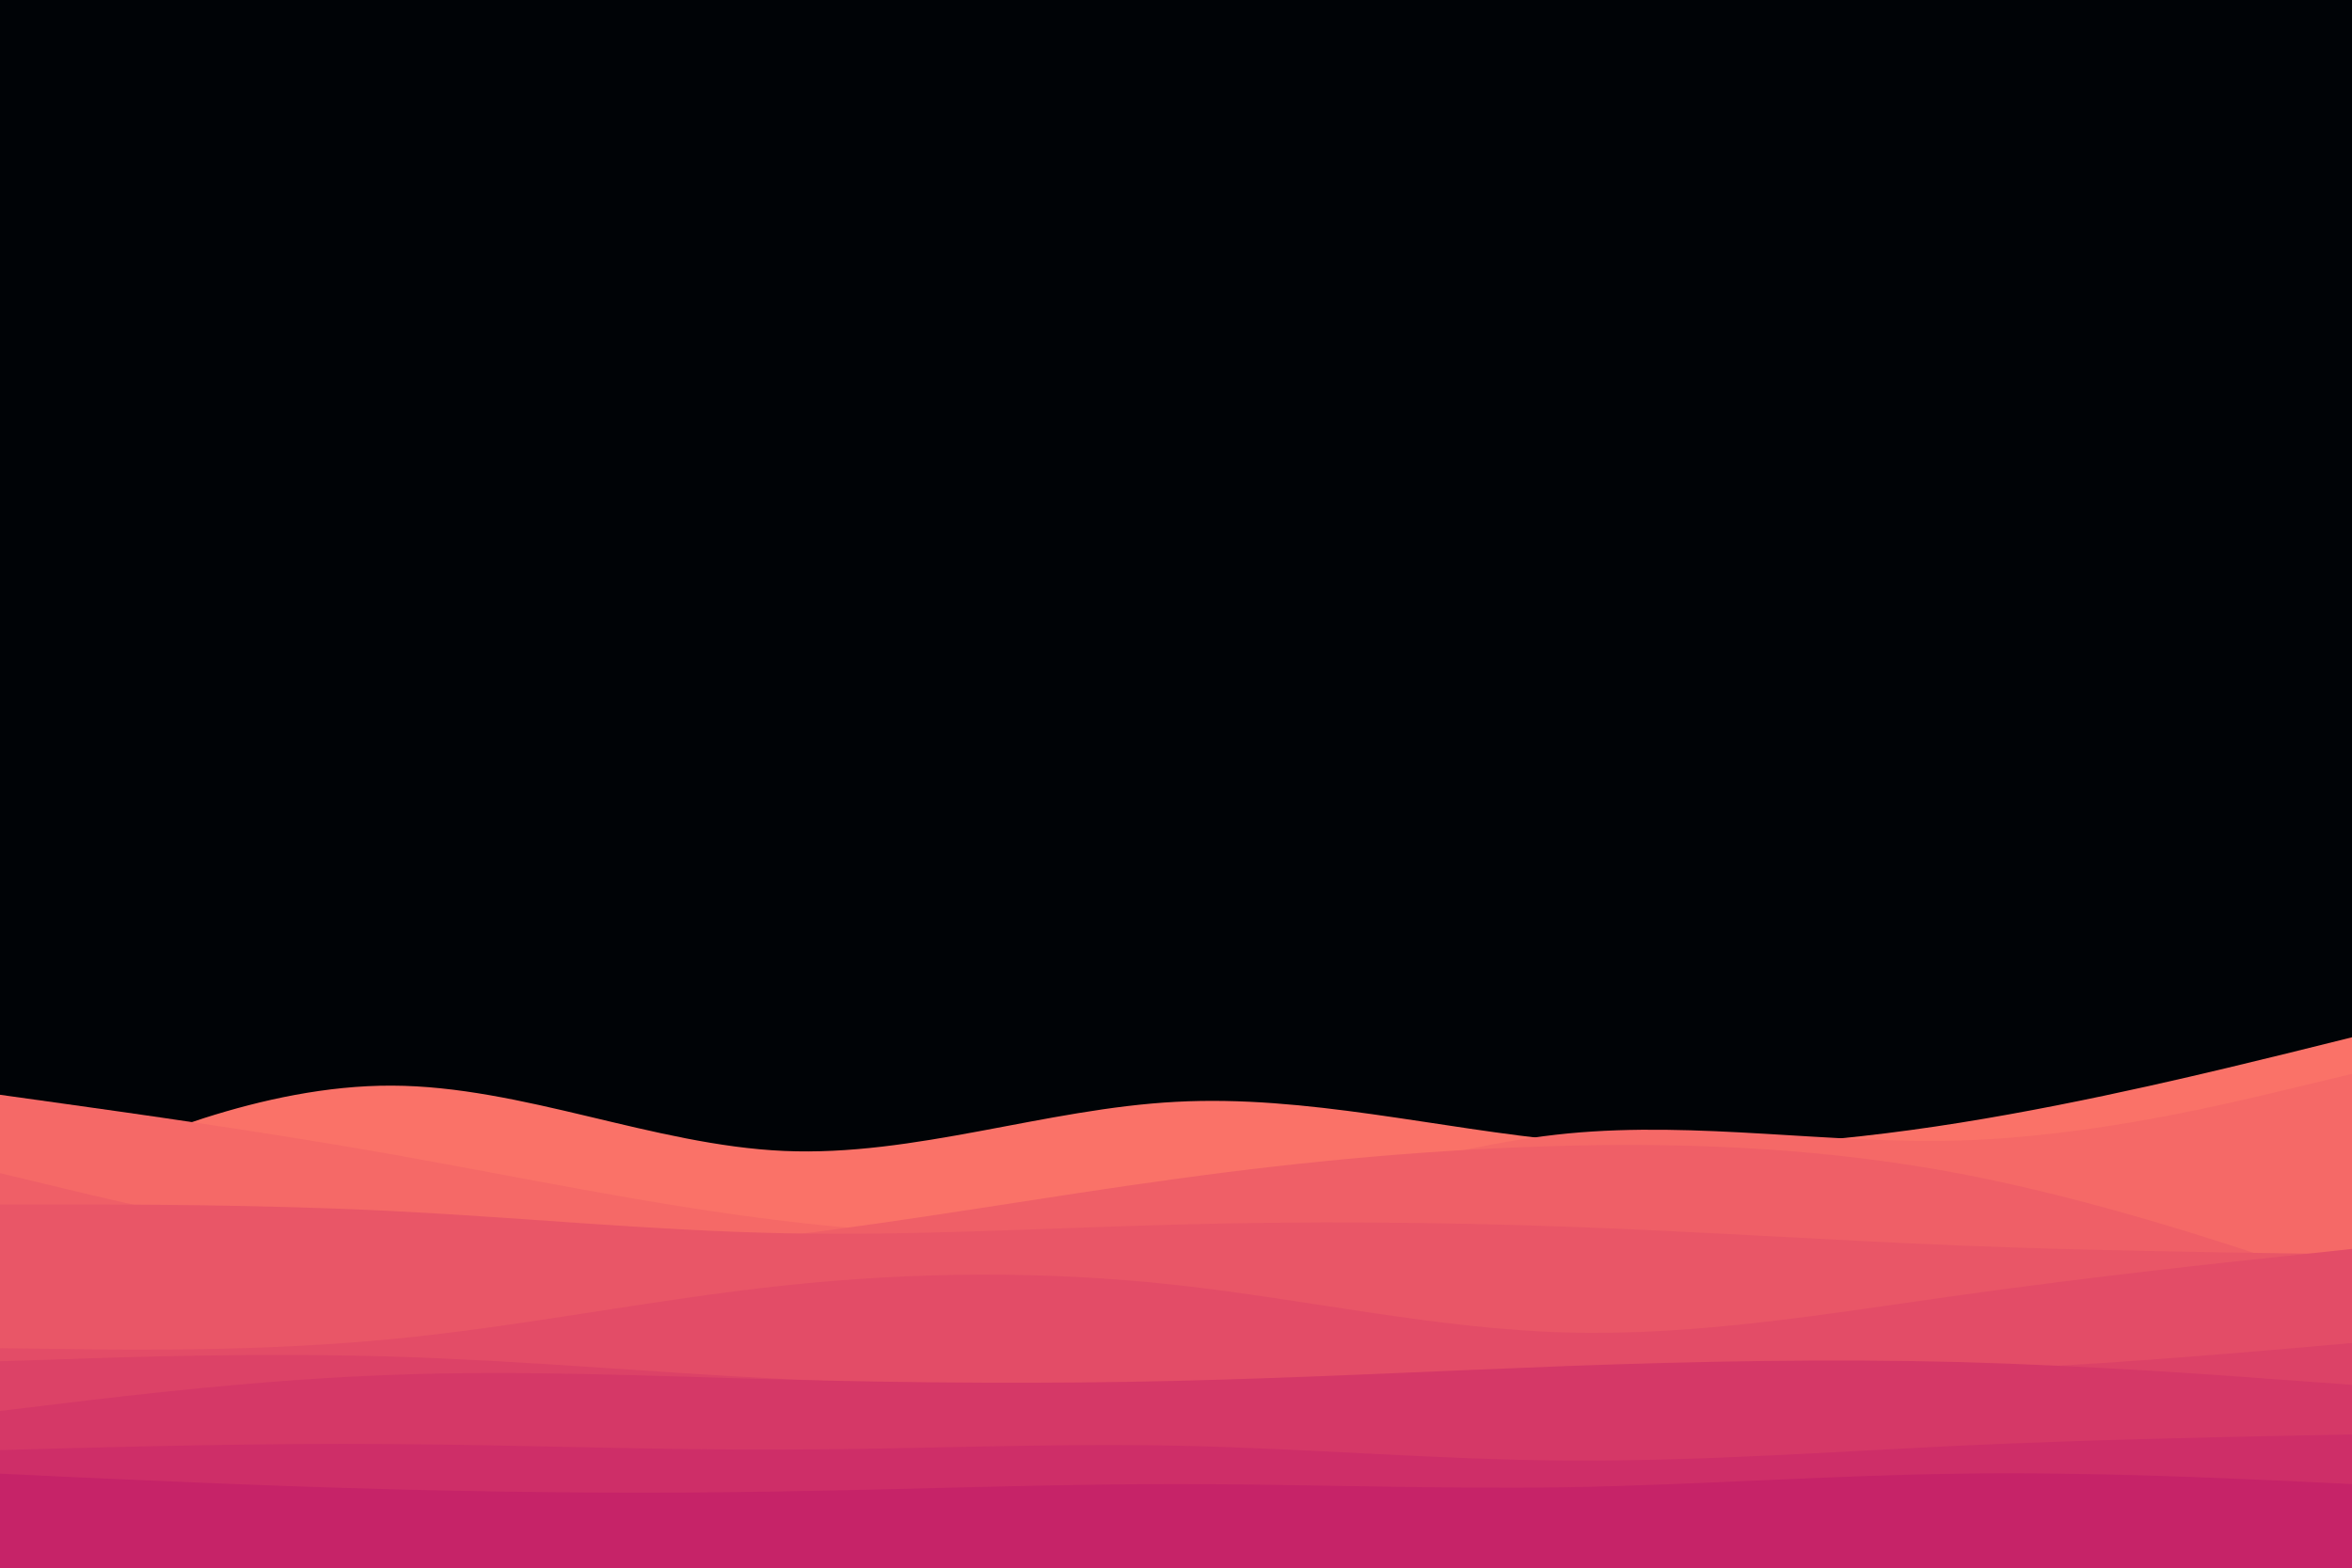
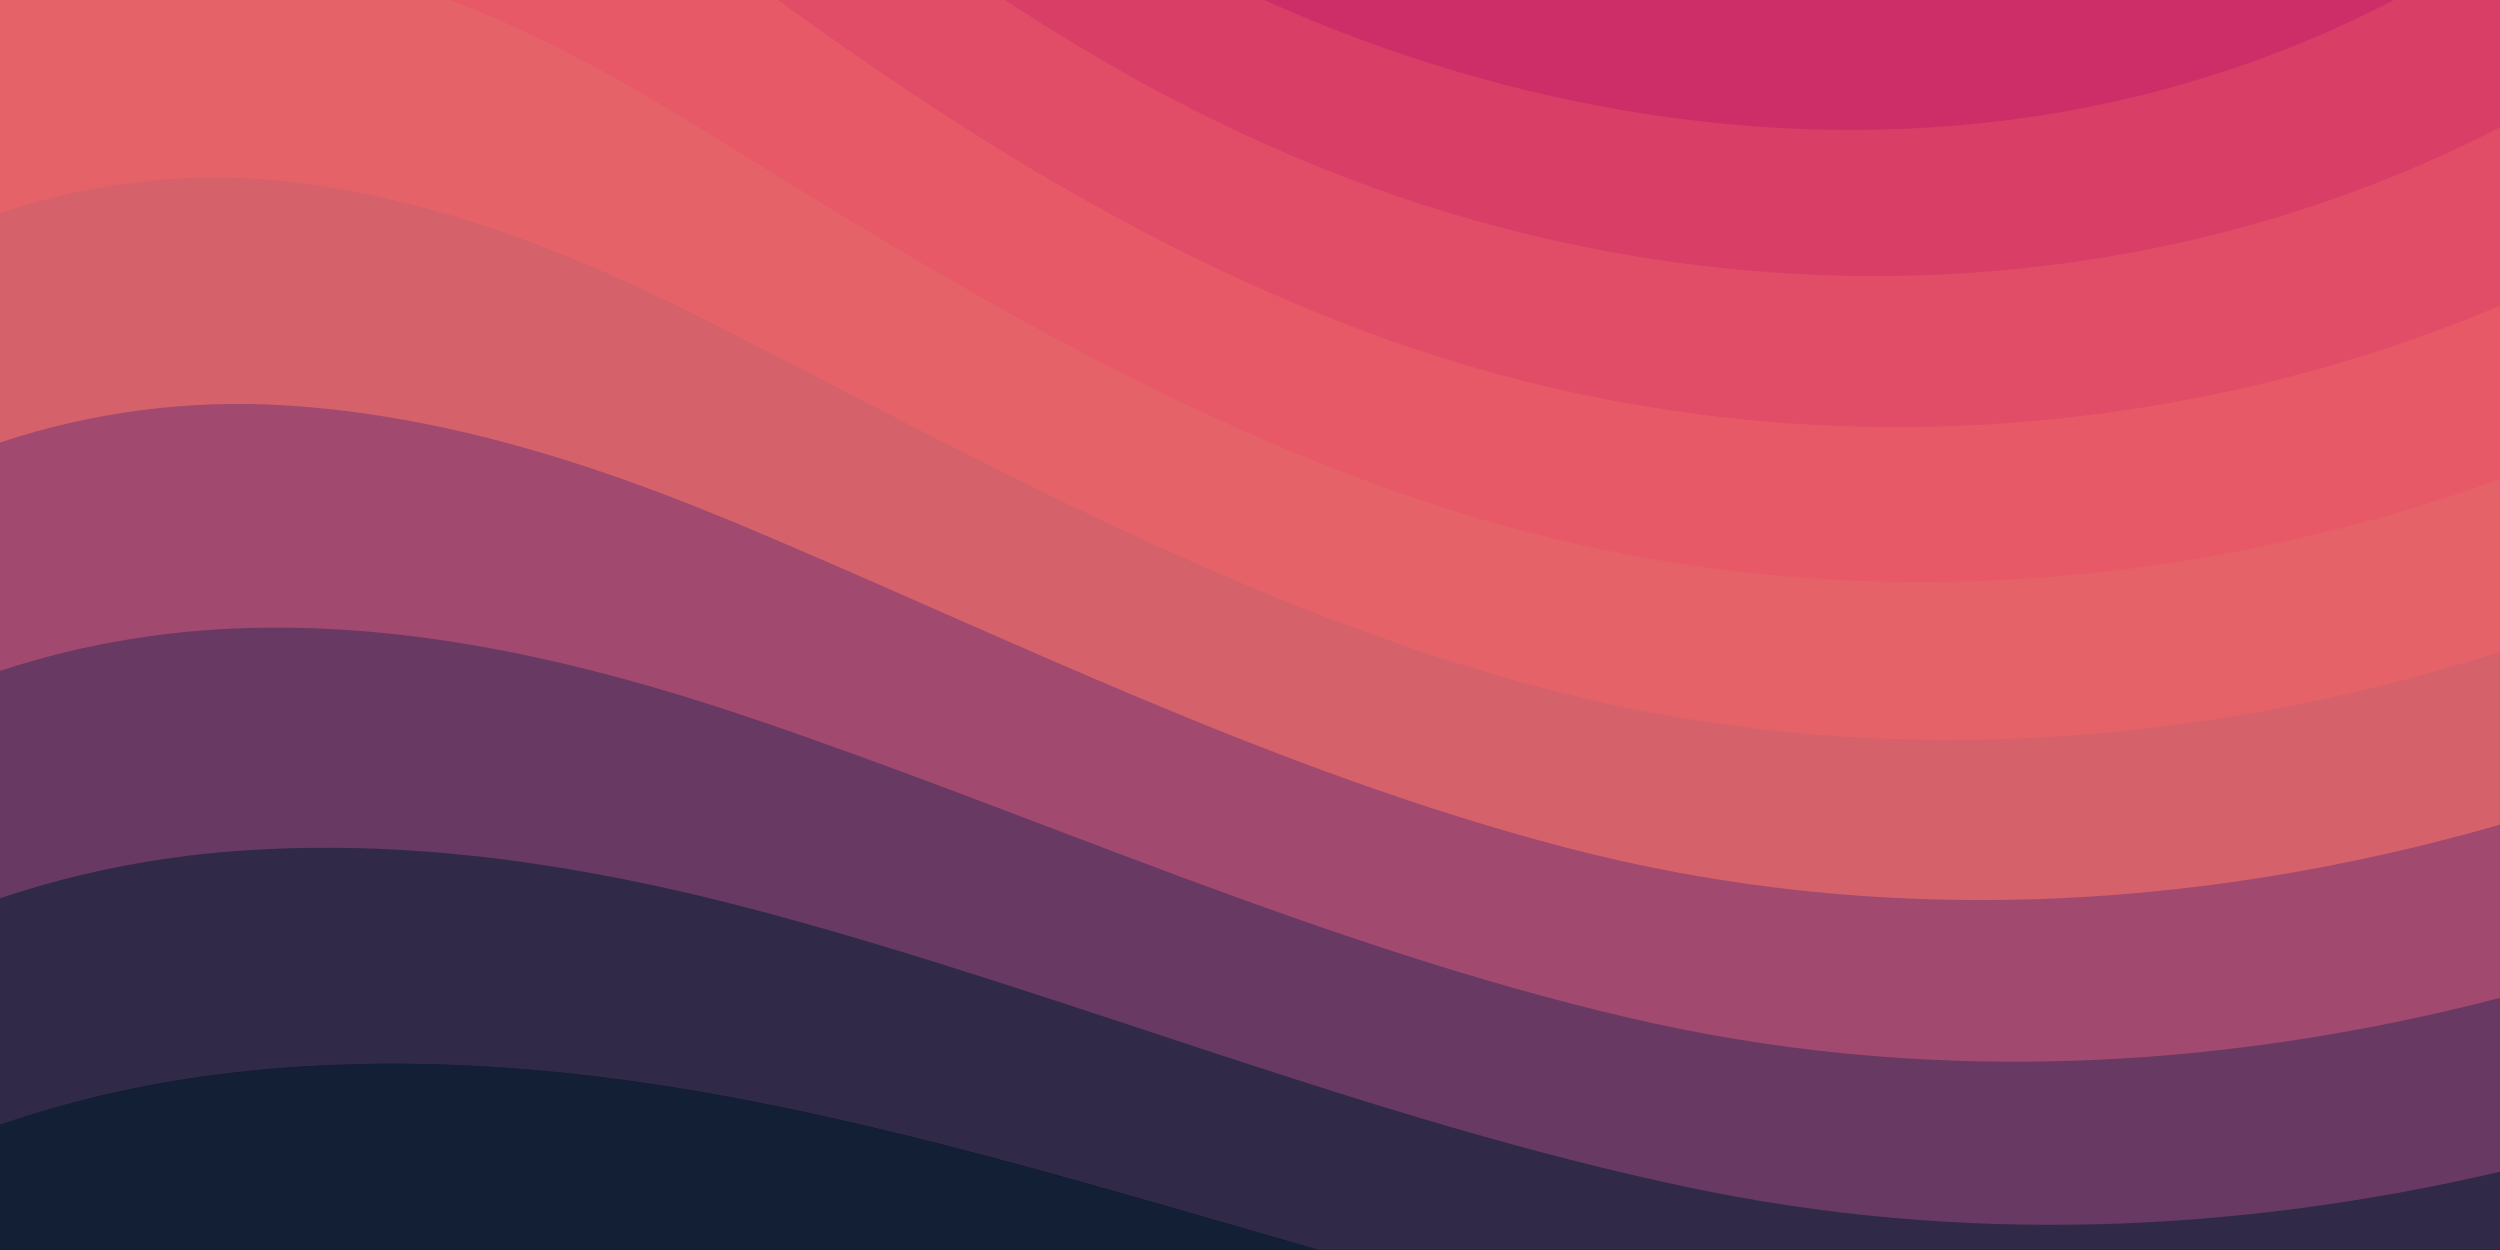
- <svg xmlns="http://www.w3.org/2000/svg" id="visual" viewBox="0 0 900 600" width="900" height="600" version="1.1">
-   <rect x="0" y="0" width="900" height="600" fill="#000306" />
-   <path d="M0 460L25 448.8C50 437.7 100 415.3 150 415.5C200 415.7 250 438.3 300 440.5C350 442.7 400 424.3 450 421.7C500 419 550 432 600 436.7C650 441.3 700 437.7 750 429.7C800 421.7 850 409.3 875 403.2L900 397L900 601L875 601C850 601 800 601 750 601C700 601 650 601 600 601C550 601 500 601 450 601C400 601 350 601 300 601C250 601 200 601 150 601C100 601 50 601 25 601L0 601Z" fill="#fa7268" />
-   <path d="M0 419L25 422.5C50 426 100 433 150 441.8C200 450.7 250 461.3 300 467.3C350 473.3 400 474.7 450 466C500 457.3 550 438.7 600 433.8C650 429 700 438 750 436.5C800 435 850 423 875 417L900 411L900 601L875 601C850 601 800 601 750 601C700 601 650 601 600 601C550 601 500 601 450 601C400 601 350 601 300 601C250 601 200 601 150 601C100 601 50 601 25 601L0 601Z" fill="#f56967" />
-   <path d="M0 449L25 455C50 461 100 473 150 477.5C200 482 250 479 300 473C350 467 400 458 450 451.2C500 444.3 550 439.7 600 438.5C650 437.3 700 439.7 750 449.2C800 458.7 850 475.3 875 483.7L900 492L900 601L875 601C850 601 800 601 750 601C700 601 650 601 600 601C550 601 500 601 450 601C400 601 350 601 300 601C250 601 200 601 150 601C100 601 50 601 25 601L0 601Z" fill="#ef5f67" />
-   <path d="M0 461L25 461C50 461 100 461 150 463.5C200 466 250 471 300 472C350 473 400 470 450 468.7C500 467.3 550 467.7 600 469.5C650 471.3 700 474.7 750 476.7C800 478.7 850 479.3 875 479.7L900 480L900 601L875 601C850 601 800 601 750 601C700 601 650 601 600 601C550 601 500 601 450 601C400 601 350 601 300 601C250 601 200 601 150 601C100 601 50 601 25 601L0 601Z" fill="#e95667" />
-   <path d="M0 516L25 516.3C50 516.7 100 517.3 150 512.5C200 507.7 250 497.3 300 492C350 486.7 400 486.3 450 491.8C500 497.3 550 508.7 600 510C650 511.3 700 502.7 750 495.7C800 488.7 850 483.3 875 480.7L900 478L900 601L875 601C850 601 800 601 750 601C700 601 650 601 600 601C550 601 500 601 450 601C400 601 350 601 300 601C250 601 200 601 150 601C100 601 50 601 25 601L0 601Z" fill="#e34c67" />
-   <path d="M0 521L25 520.2C50 519.3 100 517.7 150 519.2C200 520.7 250 525.3 300 527.8C350 530.3 400 530.7 450 529.8C500 529 550 527 600 526.3C650 525.7 700 526.3 750 524.5C800 522.7 850 518.3 875 516.2L900 514L900 601L875 601C850 601 800 601 750 601C700 601 650 601 600 601C550 601 500 601 450 601C400 601 350 601 300 601C250 601 200 601 150 601C100 601 50 601 25 601L0 601Z" fill="#dc4267" />
-   <path d="M0 540L25 537C50 534 100 528 150 526.2C200 524.3 250 526.7 300 528C350 529.3 400 529.7 450 528.5C500 527.3 550 524.7 600 522.8C650 521 700 520 750 521.3C800 522.7 850 526.3 875 528.2L900 530L900 601L875 601C850 601 800 601 750 601C700 601 650 601 600 601C550 601 500 601 450 601C400 601 350 601 300 601C250 601 200 601 150 601C100 601 50 601 25 601L0 601Z" fill="#d53867" />
-   <path d="M0 555L25 554.3C50 553.7 100 552.3 150 552.7C200 553 250 555 300 554.8C350 554.7 400 552.3 450 553.3C500 554.3 550 558.7 600 559C650 559.3 700 555.7 750 553.3C800 551 850 550 875 549.5L900 549L900 601L875 601C850 601 800 601 750 601C700 601 650 601 600 601C550 601 500 601 450 601C400 601 350 601 300 601C250 601 200 601 150 601C100 601 50 601 25 601L0 601Z" fill="#ce2e68" />
-   <path d="M0 564L25 565.2C50 566.3 100 568.7 150 570C200 571.3 250 571.7 300 570.8C350 570 400 568 450 568C500 568 550 570 600 569.2C650 568.3 700 564.7 750 564C800 563.3 850 565.7 875 566.8L900 568L900 601L875 601C850 601 800 601 750 601C700 601 650 601 600 601C550 601 500 601 450 601C400 601 350 601 300 601C250 601 200 601 150 601C100 601 50 601 25 601L0 601Z" fill="#c62368" />
+ <svg xmlns="http://www.w3.org/2000/svg" width="100%" height="100%" viewBox="0 0 1600 800">
+   <rect fill="#001220" width="1600" height="800" />
+   <g fill-opacity="0.58">
+     <path fill="#212846" d="M486 705.8c-109.3-21.8-223.4-32.2-335.3-19.4C99.5 692.1 49 703 0 719.8V800h843.8c-115.9-33.2-230.8-68.1-347.6-92.2C492.8 707.1 489.4 706.5 486 705.8z" />
+     <path fill="#543966" d="M1600 0H0v719.8c49-16.8 99.5-27.8 150.7-33.5c111.9-12.7 226-2.4 335.3 19.4c3.4 0.7 6.8 1.4 10.2 2c116.8 24 231.7 59 347.6 92.2H1600V0z" />
+     <path fill="#904677" d="M478.4 581c3.2 0.8 6.4 1.7 9.5 2.5c196.2 52.5 388.7 133.5 593.5 176.6c174.2 36.6 349.5 29.2 518.6-10.2V0H0v574.9c52.3-17.6 106.5-27.7 161.1-30.9C268.4 537.4 375.7 554.2 478.4 581z" />
+     <path fill="#cb5577" d="M0 0v429.4c55.6-18.4 113.5-27.3 171.4-27.7c102.8-0.8 203.2 22.7 299.3 54.5c3 1 5.9 2 8.9 3c183.6 62 365.7 146.1 562.4 192.1c186.7 43.7 376.3 34.4 557.9-12.6V0H0z" />
+     <path fill="#FA7268" d="M181.8 259.4c98.2 6 191.9 35.2 281.3 72.1c2.8 1.1 5.5 2.3 8.3 3.4c171 71.6 342.7 158.5 531.3 207.7c198.8 51.8 403.4 40.8 597.3-14.8V0H0v283.2C59 263.6 120.6 255.7 181.8 259.4z" />
+     <path fill="#f16367" d="M1600 0H0v136.3c62.3-20.9 127.7-27.5 192.2-19.2c93.6 12.1 180.5 47.7 263.3 89.6c2.6 1.3 5.1 2.6 7.7 3.9c158.4 81.1 319.7 170.9 500.3 223.2c210.5 61 430.8 49 636.6-16.6V0z" />
+     <path fill="#e85467" d="M454.9 86.3C600.7 177 751.6 269.3 924.1 325c208.6 67.4 431.3 60.8 637.9-5.3c12.8-4.1 25.4-8.4 38.1-12.9V0H288.1c56 21.3 108.7 50.6 159.7 82C450.2 83.4 452.5 84.9 454.9 86.3z" />
+     <path fill="#dd4467" d="M1600 0H498c118.1 85.8 243.5 164.5 386.8 216.2c191.8 69.2 400 74.7 595 21.1c40.8-11.2 81.1-25.2 120.3-41.7V0z" />
+     <path fill="#d23467" d="M1397.5 154.8c47.2-10.6 93.6-25.3 138.6-43.8c21.7-8.9 43-18.8 63.9-29.5V0H643.4c62.9 41.7 129.7 78.2 202.1 107.4C1020.4 178.1 1214.2 196.1 1397.5 154.8z" />
+     <path fill="#C62368" d="M1315.3 72.4c75.3-12.6 148.9-37.1 216.8-72.4h-723C966.8 71 1144.7 101 1315.3 72.4z" />
+   </g>
</svg>
